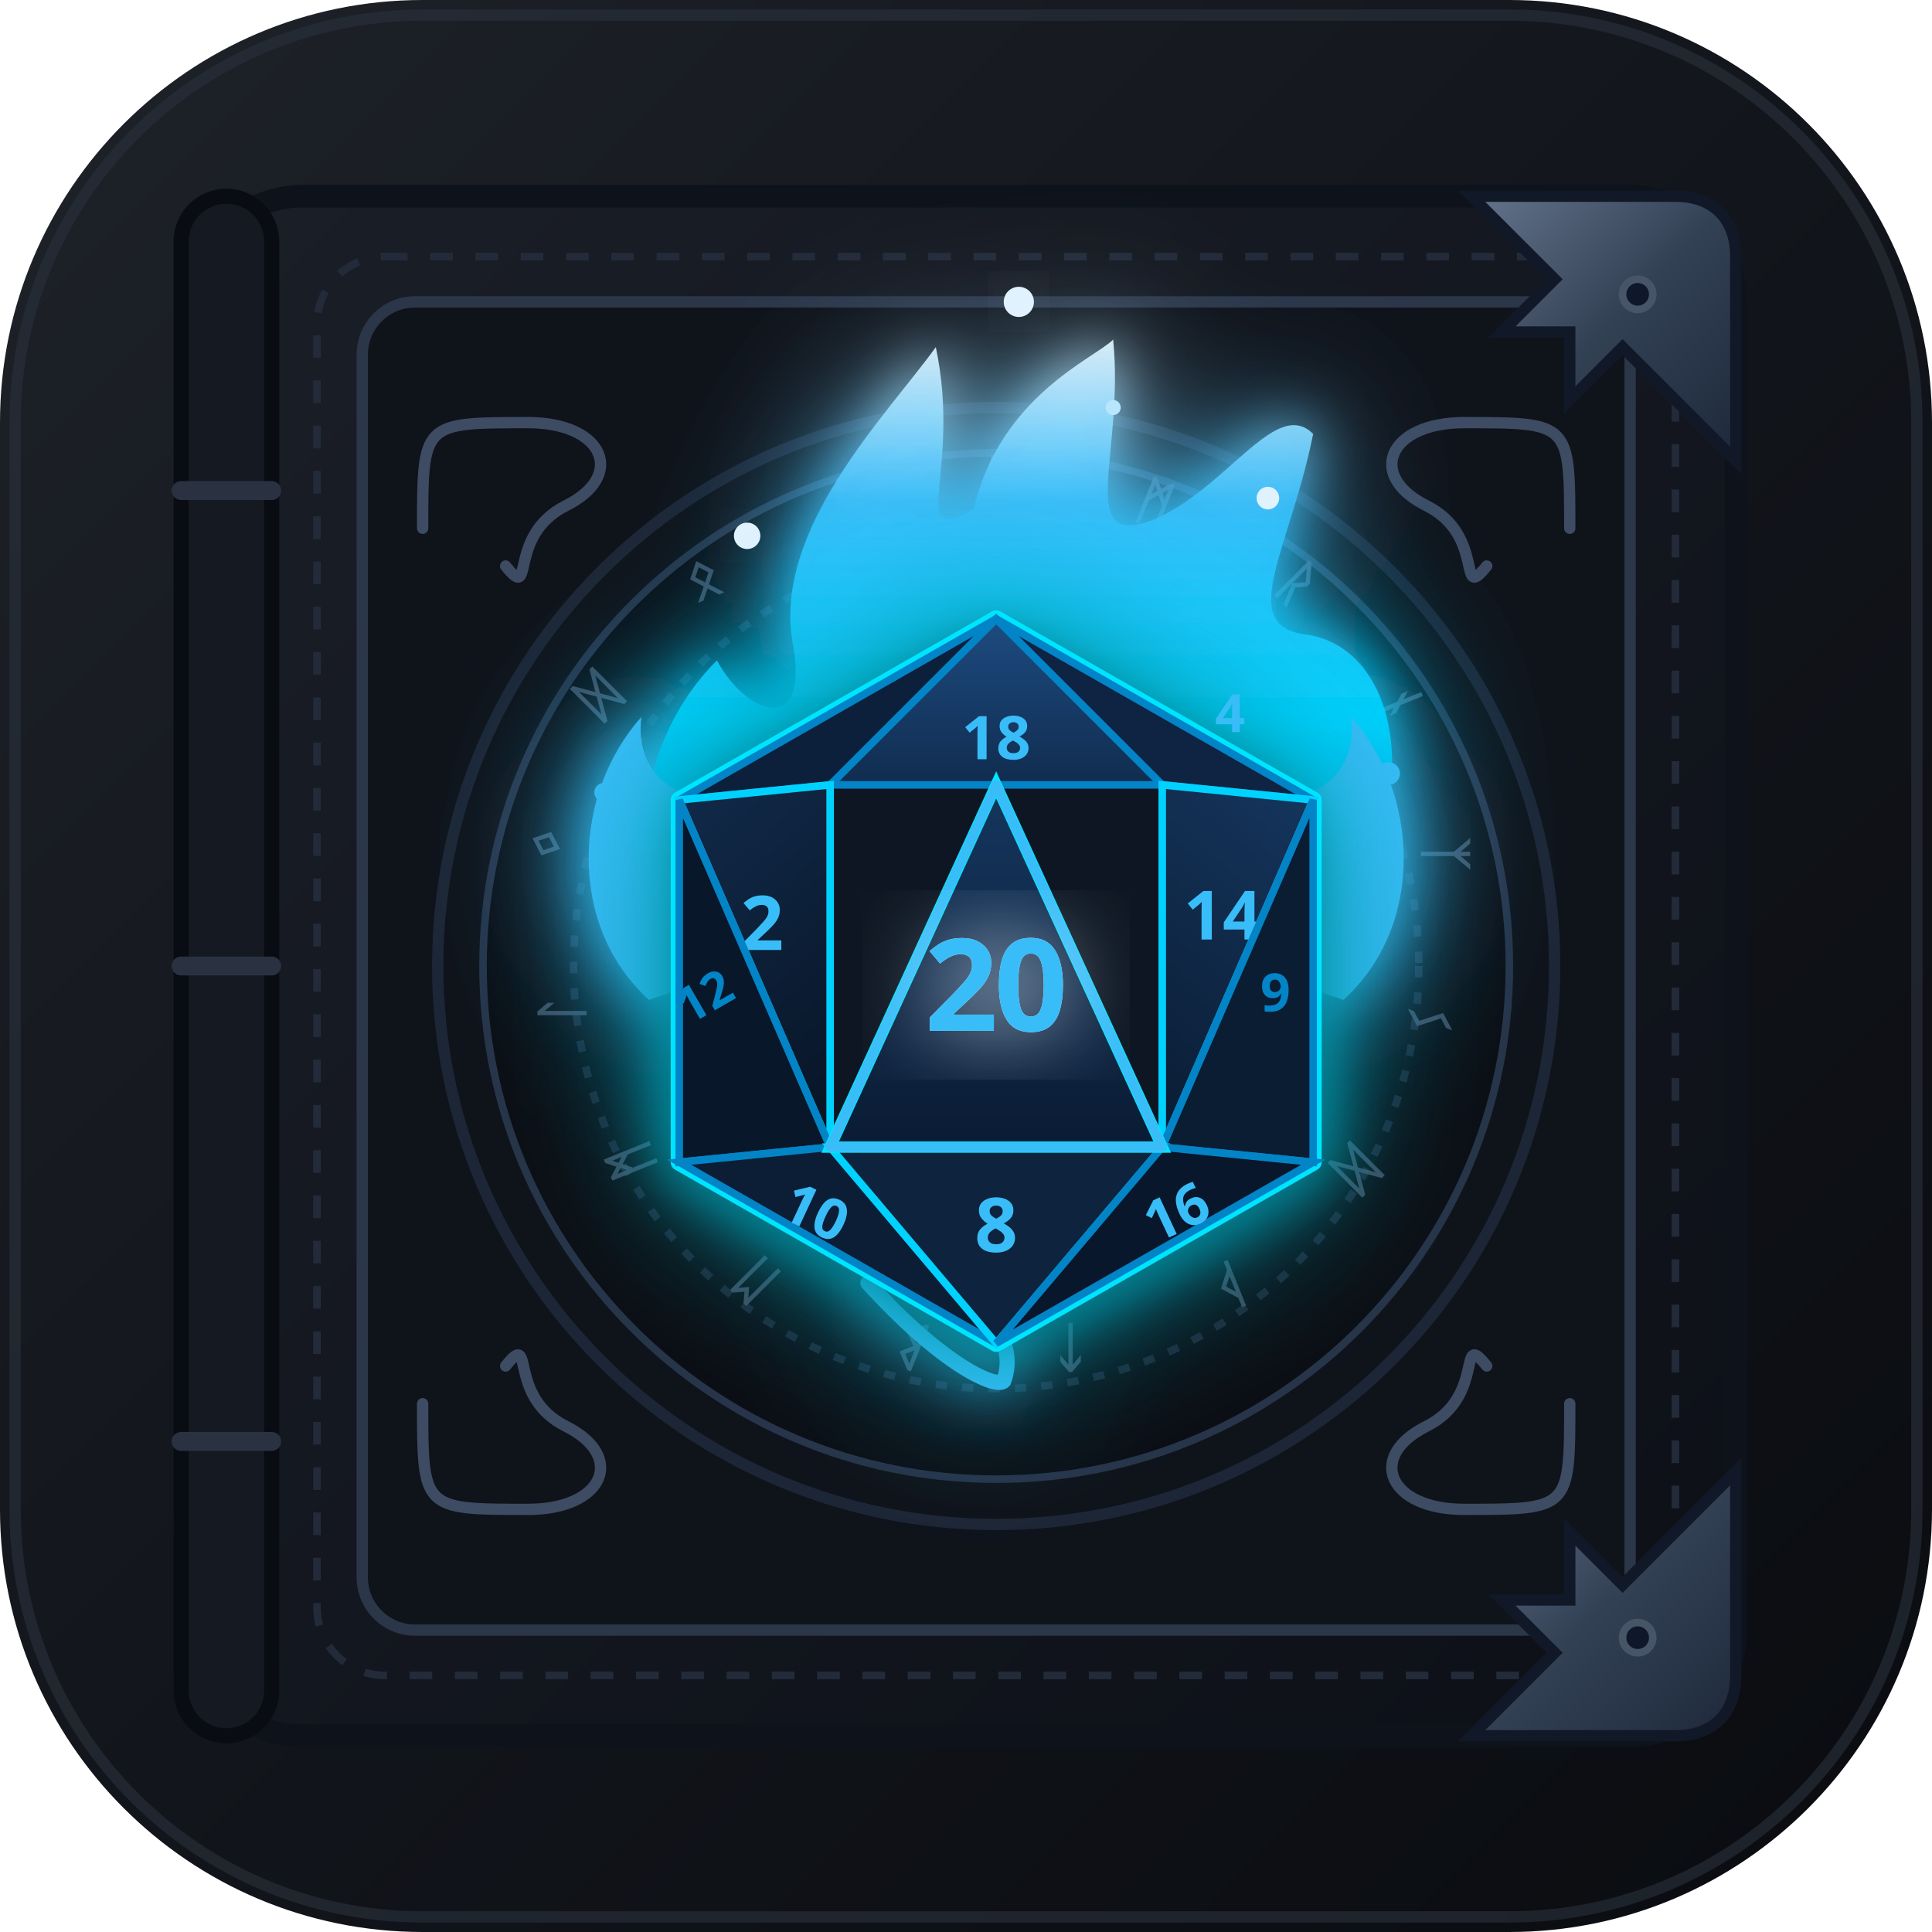
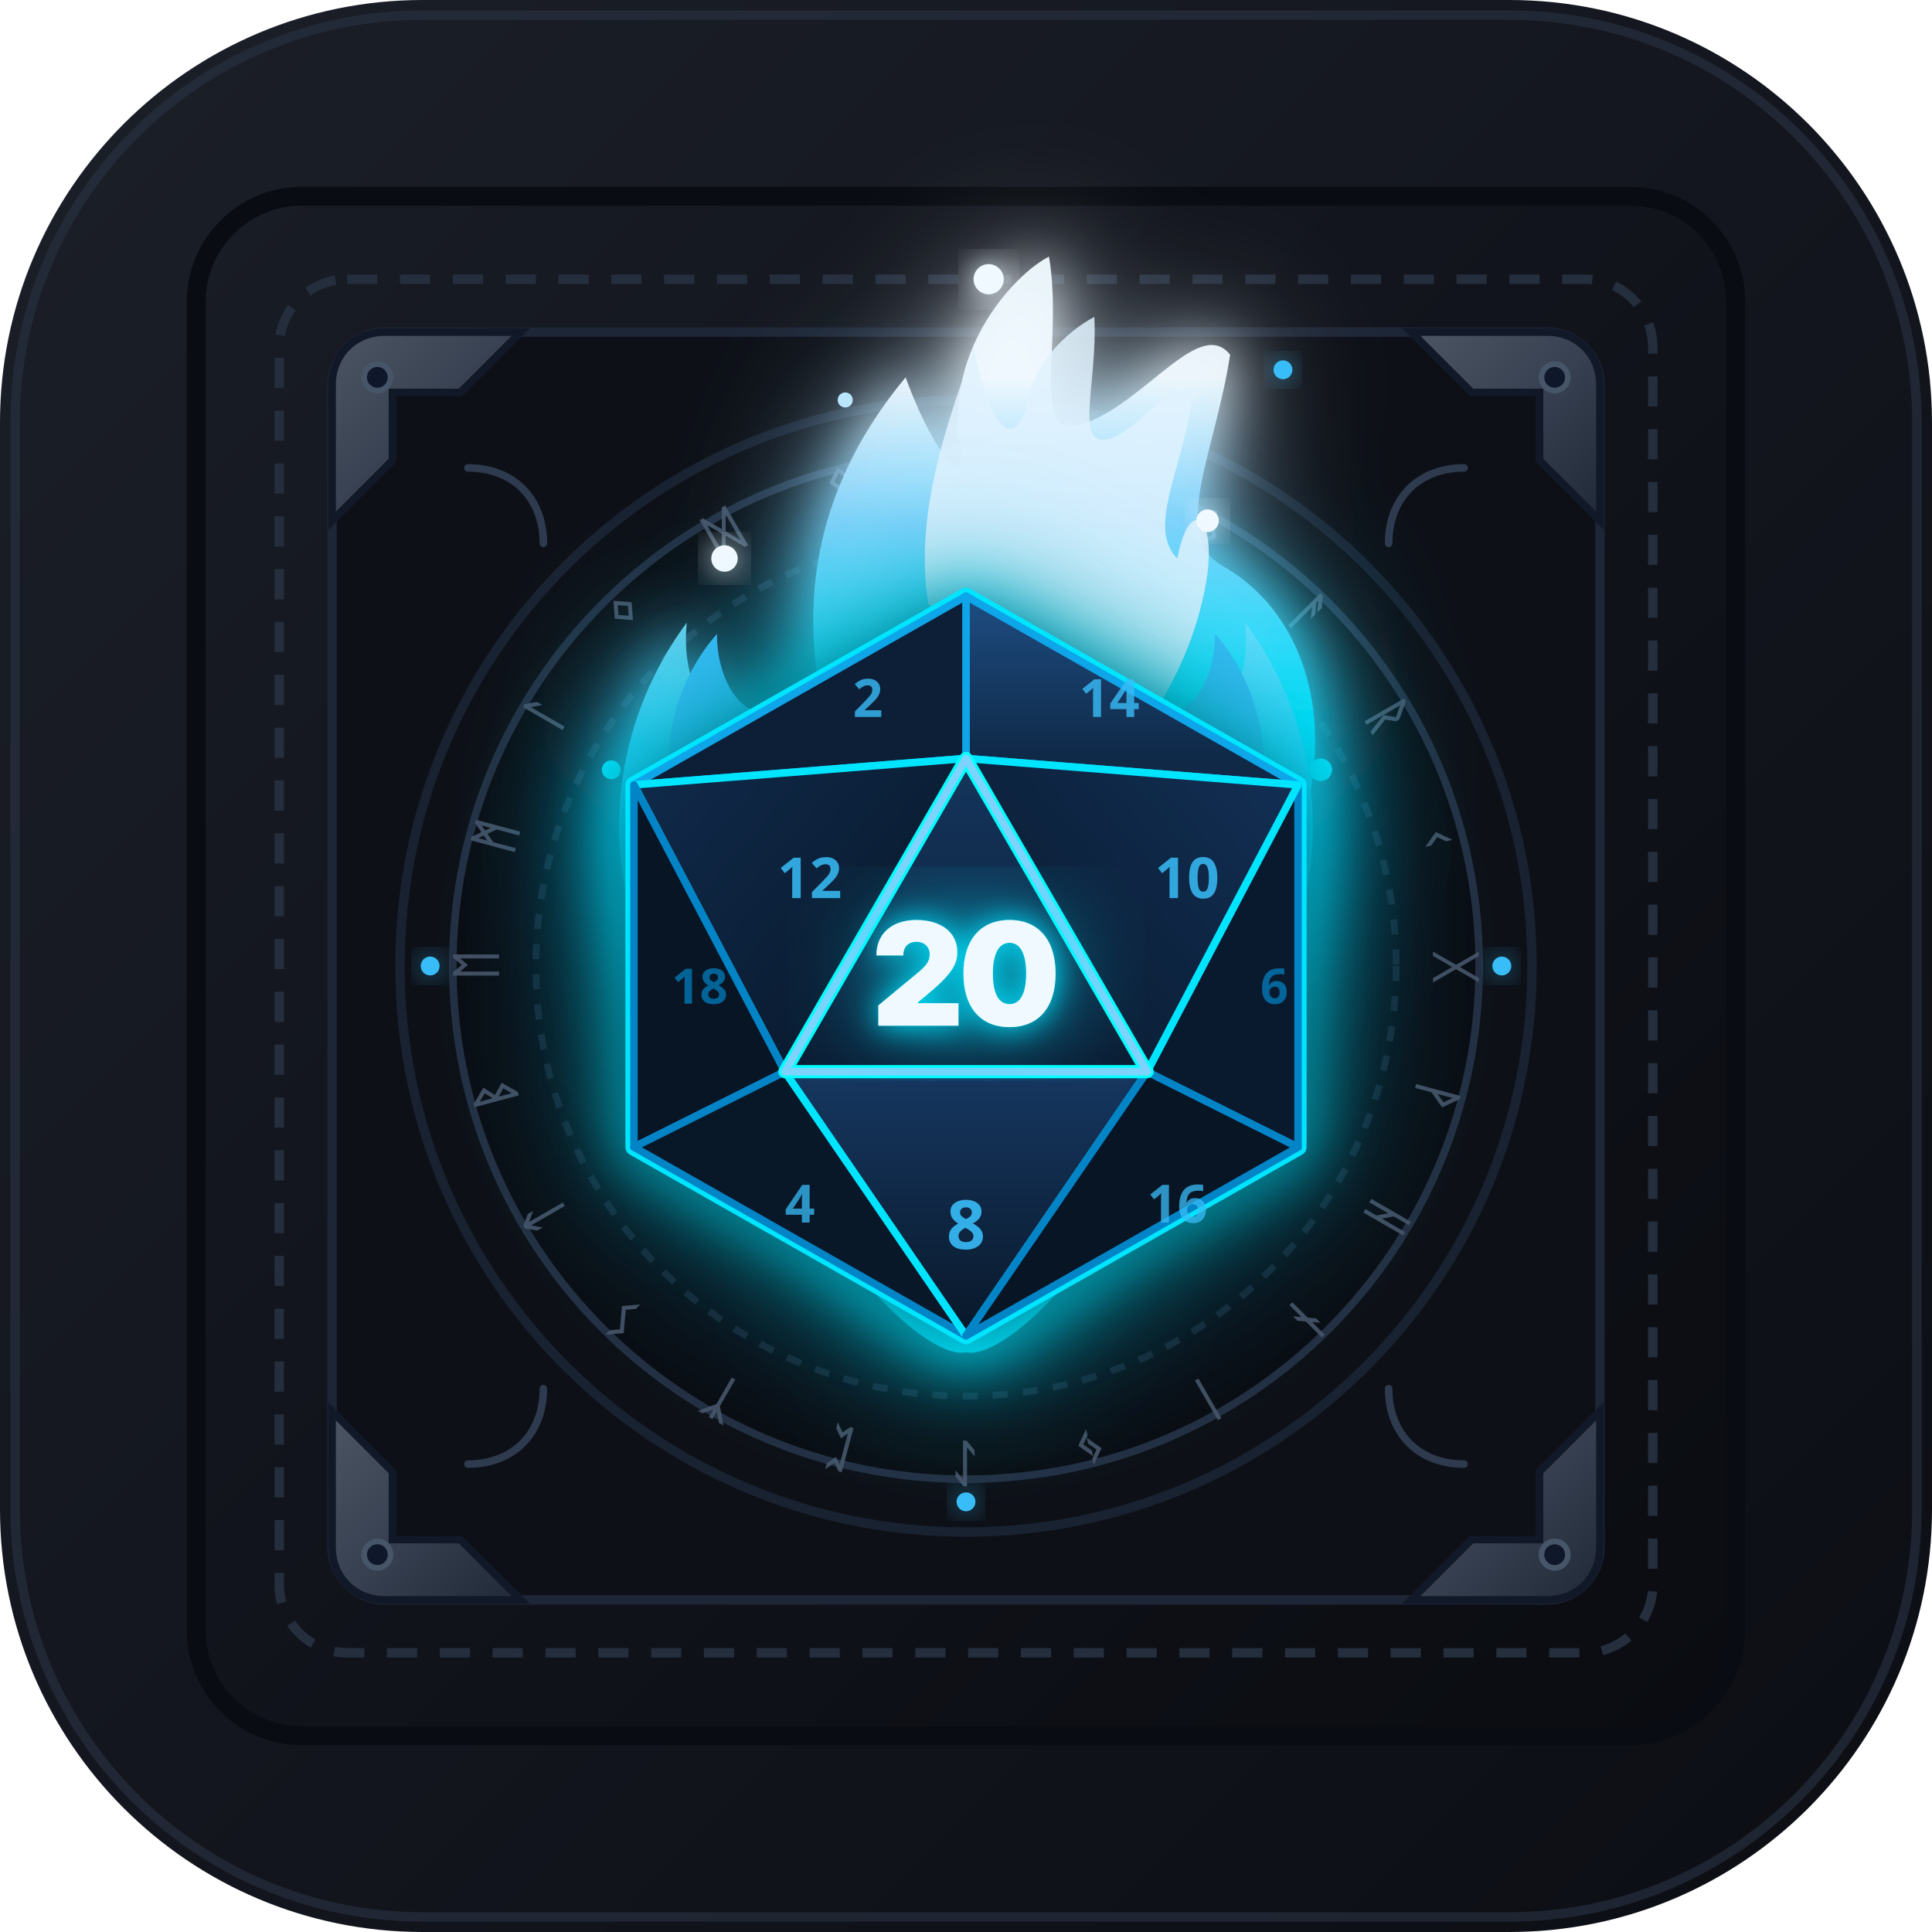
<svg xmlns="http://www.w3.org/2000/svg" viewBox="0 0 512 512" fill="none">
  <defs>
    <linearGradient id="bgPlate" x1="0" y1="0" x2="512" y2="512" gradientUnits="userSpaceOnUse">
-       <stop offset="0%" stop-color="#1e2229" />
-       <stop offset="50%" stop-color="#12151b" />
-       <stop offset="100%" stop-color="#0a0c10" />
+       <stop offset="0%" stop-color="#1b1f28" />
+       <stop offset="50%" stop-color="#13161e" />
+       <stop offset="100%" stop-color="#0c0e14" />
    </linearGradient>
-     <linearGradient id="bookCover" x1="60" y1="60" x2="452" y2="452" gradientUnits="userSpaceOnUse">
-       <stop offset="0%" stop-color="#1a1e27" />
-       <stop offset="100%" stop-color="#0d1017" />
+     <linearGradient id="grimoireLeather" x1="56" y1="56" x2="456" y2="456" gradientUnits="userSpaceOnUse">
+       <stop offset="0%" stop-color="#181c25" />
+       <stop offset="40%" stop-color="#12151d" />
+       <stop offset="100%" stop-color="#0a0c11" />
    </linearGradient>
-     <linearGradient id="metalGrad" x1="0" y1="0" x2="1" y2="1">
-       <stop offset="0%" stop-color="#64748b" />
-       <stop offset="50%" stop-color="#334155" />
-       <stop offset="100%" stop-color="#1e293b" />
+     <linearGradient id="cornerMetal" x1="0" y1="0" x2="1" y2="1">
+       <stop offset="0%" stop-color="#4b5563" />
+       <stop offset="50%" stop-color="#374151" />
+       <stop offset="100%" stop-color="#1f2937" />
    </linearGradient>
-     <linearGradient id="cyanFlame" x1="256" y1="380" x2="256" y2="90" gradientUnits="userSpaceOnUse">
+     <linearGradient id="flameCore" x1="256" y1="360" x2="256" y2="100" gradientUnits="userSpaceOnUse">
      <stop offset="0%" stop-color="#0284c7" />
-       <stop offset="35%" stop-color="#0284c7" />
-       <stop offset="65%" stop-color="#00d2ff" />
-       <stop offset="85%" stop-color="#38bdf8" />
-       <stop offset="100%" stop-color="#e0f2fe" />
+       <stop offset="30%" stop-color="#0ea5e9" />
+       <stop offset="65%" stop-color="#00e5ff" />
+       <stop offset="85%" stop-color="#7dd3fc" />
+       <stop offset="100%" stop-color="#f0f9ff" />
    </linearGradient>
-     <linearGradient id="d20FacetCenter" x1="256" y1="200" x2="256" y2="300" gradientUnits="userSpaceOnUse">
-       <stop offset="0%" stop-color="#163861" />
-       <stop offset="100%" stop-color="#0b1d36" />
+     <linearGradient id="flameWingLeft" x1="160" y1="320" x2="210" y2="130" gradientUnits="userSpaceOnUse">
+       <stop offset="0%" stop-color="#0369a1" />
+       <stop offset="50%" stop-color="#00d2ff" />
+       <stop offset="100%" stop-color="#bae6fd" />
    </linearGradient>
-     <linearGradient id="d20FacetTop" x1="256" y1="160" x2="256" y2="210" gradientUnits="userSpaceOnUse">
-       <stop offset="0%" stop-color="#1e4e85" />
-       <stop offset="100%" stop-color="#102b4d" />
+     <linearGradient id="flameWingRight" x1="352" y1="320" x2="302" y2="130" gradientUnits="userSpaceOnUse">
+       <stop offset="0%" stop-color="#0369a1" />
+       <stop offset="50%" stop-color="#00d2ff" />
+       <stop offset="100%" stop-color="#bae6fd" />
    </linearGradient>
-     <linearGradient id="d20FacetSide1" x1="170" y1="200" x2="240" y2="280" gradientUnits="userSpaceOnUse">
-       <stop offset="0%" stop-color="#122d4f" />
-       <stop offset="100%" stop-color="#081526" />
+     <linearGradient id="facetCenter" x1="256" y1="200" x2="256" y2="284" gradientUnits="userSpaceOnUse">
+       <stop offset="0%" stop-color="#15365e" />
+       <stop offset="100%" stop-color="#0a1b32" />
    </linearGradient>
-     <linearGradient id="d20FacetSide2" x1="340" y1="200" x2="270" y2="280" gradientUnits="userSpaceOnUse">
-       <stop offset="0%" stop-color="#15365e" />
-       <stop offset="100%" stop-color="#0a1a30" />
+     <linearGradient id="facetTop" x1="256" y1="158" x2="256" y2="201" gradientUnits="userSpaceOnUse">
+       <stop offset="0%" stop-color="#1e4d82" />
+       <stop offset="100%" stop-color="#0f2947" />
    </linearGradient>
-     <filter id="cyanGlow" x="-30%" y="-30%" width="160%" height="160%">
+     <linearGradient id="facetSideL" x1="168" y1="208" x2="256" y2="284" gradientUnits="userSpaceOnUse">
+       <stop offset="0%" stop-color="#102a4a" />
+       <stop offset="100%" stop-color="#071526" />
+     </linearGradient>
+     <linearGradient id="facetSideR" x1="344" y1="208" x2="256" y2="284" gradientUnits="userSpaceOnUse">
+       <stop offset="0%" stop-color="#122f54" />
+       <stop offset="100%" stop-color="#08182b" />
+     </linearGradient>
+     <linearGradient id="facetBottom" x1="256" y1="284" x2="256" y2="354" gradientUnits="userSpaceOnUse">
+       <stop offset="0%" stop-color="#163760" />
+       <stop offset="100%" stop-color="#09182a" />
+     </linearGradient>
+     <radialGradient id="arcaneAura" cx="256" cy="256" r="160" gradientUnits="userSpaceOnUse">
+       <stop offset="0%" stop-color="#00e5ff" stop-opacity="0.28" />
+       <stop offset="45%" stop-color="#0284c7" stop-opacity="0.14" />
+       <stop offset="75%" stop-color="#0369a1" stop-opacity="0.05" />
+       <stop offset="100%" stop-color="#000000" stop-opacity="0" />
+     </radialGradient>
+     <filter id="cyanGlowSoft" x="-40%" y="-40%" width="180%" height="180%">
      <feGaussianBlur stdDeviation="8" result="blur1" />
-       <feGaussianBlur stdDeviation="18" result="blur2" />
+       <feGaussianBlur stdDeviation="16" result="blur2" />
      <feMerge>
        <feMergeNode in="blur2" />
        <feMergeNode in="blur1" />
        <feMergeNode in="SourceGraphic" />
      </feMerge>
    </filter>
-     <filter id="intenseGlow" x="-50%" y="-50%" width="200%" height="200%">
-       <feGaussianBlur stdDeviation="12" result="blur" />
+     <filter id="intenseBloom" x="-50%" y="-50%" width="200%" height="200%">
+       <feGaussianBlur stdDeviation="4" result="sharpGlow" />
+       <feGaussianBlur stdDeviation="12" result="softGlow" />
      <feMerge>
-         <feMergeNode in="blur" />
+         <feMergeNode in="softGlow" />
+         <feMergeNode in="sharpGlow" />
        <feMergeNode in="SourceGraphic" />
      </feMerge>
    </filter>
  </defs>
  <rect width="512" height="512" rx="112" fill="url(#bgPlate)" />
-   <rect x="4" y="4" width="504" height="504" rx="108" fill="none" stroke="#2a303c" stroke-width="3" opacity="0.6" />
-   <rect x="52" y="52" width="408" height="408" rx="28" fill="url(#bookCover)" stroke="#0e131b" stroke-width="6" />
-   <rect x="48" y="52" width="24" height="408" rx="12" fill="#151922" stroke="#090c12" stroke-width="4" />
-   <line x1="48" y1="130" x2="72" y2="130" stroke="#2a3242" stroke-width="5" stroke-linecap="round" />
-   <line x1="48" y1="256" x2="72" y2="256" stroke="#2a3242" stroke-width="5" stroke-linecap="round" />
-   <line x1="48" y1="382" x2="72" y2="382" stroke="#2a3242" stroke-width="5" stroke-linecap="round" />
-   <rect x="84" y="68" width="360" height="376" rx="18" fill="none" stroke="#232b3a" stroke-width="2" stroke-dasharray="6 6" />
-   <rect x="96" y="80" width="336" height="352" rx="14" fill="#0f131a" stroke="#2c3649" stroke-width="3" />
-   <path d="M 112 140 C 112 112 112 112 140 112 C 160 112 166 126 150 134 C 134 142 142 160 134 150" stroke="#3d4b63" stroke-width="3" fill="none" stroke-linecap="round" />
-   <path d="M 416 140 C 416 112 416 112 388 112 C 368 112 362 126 378 134 C 394 142 386 160 394 150" stroke="#3d4b63" stroke-width="3" fill="none" stroke-linecap="round" />
-   <path d="M 112 372 C 112 400 112 400 140 400 C 160 400 166 386 150 378 C 134 370 142 352 134 362" stroke="#3d4b63" stroke-width="3" fill="none" stroke-linecap="round" />
-   <path d="M 416 372 C 416 400 416 400 388 400 C 368 400 362 386 378 378 C 394 370 386 352 394 362" stroke="#3d4b63" stroke-width="3" fill="none" stroke-linecap="round" />
-   <circle cx="264" cy="256" r="148" fill="none" stroke="#1d2636" stroke-width="3" />
-   <circle cx="264" cy="256" r="136" fill="#0b0e14" stroke="#273449" stroke-width="2" />
-   <circle cx="264" cy="256" r="112" fill="none" stroke="#1d2636" stroke-width="2" stroke-dasharray="3 4" />
-   <g fill="#475569" font-family="monospace" font-size="14" font-weight="bold" text-anchor="middle" opacity="0.85">
-     <text transform="translate(264,132) rotate(0)">ᚠ</text>
-     <text transform="translate(304,138) rotate(22)">ᛗ</text>
-     <text transform="translate(340,158) rotate(45)">ᚱ</text>
-     <text transform="translate(366,188) rotate(68)">ᚾ</text>
-     <text transform="translate(378,226) rotate(90)">ᛉ</text>
-     <text transform="translate(374,268) rotate(112)">ᛊ</text>
-     <text transform="translate(356,306) rotate(135)">ᛞ</text>
-     <text transform="translate(324,336) rotate(158)">ᚦ</text>
-     <text transform="translate(284,352) rotate(180)">ᛏ</text>
-     <text transform="translate(244,352) rotate(202)">ᛒ</text>
-     <text transform="translate(204,336) rotate(225)">ᛖ</text>
-     <text transform="translate(172,306) rotate(248)">ᛗ</text>
-     <text transform="translate(154,268) rotate(270)">ᛚ</text>
-     <text transform="translate(150,226) rotate(292)">ᛜ</text>
-     <text transform="translate(162,188) rotate(315)">ᛞ</text>
-     <text transform="translate(188,158) rotate(338)">ᛟ</text>
-     <text transform="translate(224,138) rotate(355)">ᚪ</text>
+   <rect x="4" y="4" width="504" height="504" rx="108" fill="none" stroke="#2a3242" stroke-width="2.5" opacity="0.6" />
+   <rect x="52" y="52" width="408" height="408" rx="28" fill="url(#grimoireLeather)" stroke="#090c12" stroke-width="5" />
+   <rect x="74" y="74" width="364" height="364" rx="18" fill="none" stroke="#252e3d" stroke-width="2.5" stroke-dasharray="8 6" />
+   <rect x="88" y="88" width="336" height="336" rx="14" fill="#0d1017" stroke="#1d2636" stroke-width="2.5" />
+   <path d="M 88 138 L 88 102 C 88 94 94 88 102 88 L 138 88 L 122 104 L 104 104 L 104 122 Z" fill="url(#cornerMetal)" stroke="#111827" stroke-width="2" />
+   <circle cx="100" cy="100" r="3.5" fill="#0f172a" stroke="#475569" stroke-width="1.5" />
+   <path d="M 424 138 L 424 102 C 424 94 418 88 410 88 L 374 88 L 390 104 L 408 104 L 408 122 Z" fill="url(#cornerMetal)" stroke="#111827" stroke-width="2" />
+   <circle cx="412" cy="100" r="3.5" fill="#0f172a" stroke="#475569" stroke-width="1.5" />
+   <path d="M 88 374 L 88 410 C 88 418 94 424 102 424 L 138 424 L 122 408 L 104 408 L 104 390 Z" fill="url(#cornerMetal)" stroke="#111827" stroke-width="2" />
+   <circle cx="100" cy="412" r="3.5" fill="#0f172a" stroke="#475569" stroke-width="1.5" />
+   <path d="M 424 374 L 424 410 C 424 418 418 424 410 424 L 374 424 L 390 408 L 408 408 L 408 390 Z" fill="url(#cornerMetal)" stroke="#111827" stroke-width="2" />
+   <circle cx="412" cy="412" r="3.5" fill="#0f172a" stroke="#475569" stroke-width="1.5" />
+   <path d="M 124 124 C 136 124 144 132 144 144" stroke="#2e3a4e" stroke-width="2" fill="none" stroke-linecap="round" />
+   <path d="M 388 124 C 376 124 368 132 368 144" stroke="#2e3a4e" stroke-width="2" fill="none" stroke-linecap="round" />
+   <path d="M 124 388 C 136 388 144 380 144 368" stroke="#2e3a4e" stroke-width="2" fill="none" stroke-linecap="round" />
+   <path d="M 388 388 C 376 388 368 380 368 368" stroke="#2e3a4e" stroke-width="2" fill="none" stroke-linecap="round" />
+   <circle cx="256" cy="256" r="150" fill="none" stroke="#192231" stroke-width="2.5" />
+   <circle cx="256" cy="256" r="136" fill="#090c12" stroke="#243043" stroke-width="2" />
+   <circle cx="256" cy="256" r="114" fill="none" stroke="#18212e" stroke-width="1.8" stroke-dasharray="4 4" />
+   <circle cx="256" cy="256" r="140" fill="url(#arcaneAura)" />
+   <g fill="#475569" font-family="monospace, sans-serif" font-size="13" font-weight="bold" text-anchor="middle" dominant-baseline="central" opacity="0.9">
+     <text transform="translate(256,125) rotate(0)">ᚠ</text>
+     <text transform="translate(289,129) rotate(15)">ᚢ</text>
+     <text transform="translate(320,142) rotate(30)">ᚦ</text>
+     <text transform="translate(346,163) rotate(45)">ᚨ</text>
+     <text transform="translate(367,190) rotate(60)">ᚱ</text>
+     <text transform="translate(380,222) rotate(75)">ᚲ</text>
+     <text transform="translate(385,256) rotate(90)">ᚷ</text>
+     <text transform="translate(380,290) rotate(105)">ᚹ</text>
+     <text transform="translate(367,322) rotate(120)">ᚺ</text>
+     <text transform="translate(346,349) rotate(135)">ᚾ</text>
+     <text transform="translate(320,370) rotate(150)">ᛁ</text>
+     <text transform="translate(289,383) rotate(165)">ᛃ</text>
+     <text transform="translate(256,387) rotate(180)">ᛇ</text>
+     <text transform="translate(223,383) rotate(195)">ᛈ</text>
+     <text transform="translate(192,370) rotate(210)">ᛉ</text>
+     <text transform="translate(166,349) rotate(225)">ᛊ</text>
+     <text transform="translate(145,322) rotate(240)">ᛏ</text>
+     <text transform="translate(132,290) rotate(255)">ᛒ</text>
+     <text transform="translate(127,256) rotate(270)">ᛖ</text>
+     <text transform="translate(132,222) rotate(285)">ᛗ</text>
+     <text transform="translate(145,190) rotate(300)">ᛚ</text>
+     <text transform="translate(166,163) rotate(315)">ᛜ</text>
+     <text transform="translate(192,142) rotate(330)">ᛞ</text>
+     <text transform="translate(223,129) rotate(345)">ᛟ</text>
  </g>
-   <circle cx="264" cy="256" r="88" fill="#00d2ff" opacity="0.16" filter="url(#cyanGlow)" />
-   <g filter="url(#cyanGlow)">
-     <path d="M 200 290 C 165 260 160 205 190 175 C 198 190 215 195 210 170 C 205 140 235 110 248 92 C 255 125 240 145 258 135 C 265 105 290 95 295 90 C 298 120 285 145 305 138 C 325 130 338 105 348 115 C 342 145 328 165 345 168 C 365 170 375 195 365 225 C 358 208 346 215 348 232 C 352 265 320 300 295 315 C 310 290 325 245 295 240 C 275 238 270 260 264 275 C 255 255 242 245 230 248 C 205 252 215 285 200 290 Z" fill="url(#cyanFlame)" opacity="0.95" />
-     <path d="M 172 265 C 150 245 152 210 170 190 C 168 205 180 212 186 210 C 175 228 180 248 192 258 Z" fill="#38bdf8" />
-     <path d="M 356 265 C 378 245 376 210 358 190 C 360 205 348 212 342 210 C 353 228 348 248 336 258 Z" fill="#38bdf8" />
-     <path d="M 230 340 C 250 362 264 368 266 366 C 270 355 260 345 250 340" stroke="#38bdf8" stroke-width="4" stroke-linecap="round" fill="none" />
+   <circle cx="256" cy="114" r="2.5" fill="#38bdf8" filter="url(#intenseBloom)" />
+   <circle cx="398" cy="256" r="2.5" fill="#38bdf8" filter="url(#intenseBloom)" />
+   <circle cx="256" cy="398" r="2.5" fill="#38bdf8" filter="url(#intenseBloom)" />
+   <circle cx="114" cy="256" r="2.5" fill="#38bdf8" filter="url(#intenseBloom)" />
+   <g filter="url(#cyanGlowSoft)">
+     <path d="M 230 220 C 205 170 215 130 240 100 C 248 122 258 132 254 115 C 252 90 270 72 278 68 C 282 92 272 118 288 112 C 304 106 318 84 326 94 C 322 120 310 142 324 150 C 342 160 354 184 346 216 C 338 198 328 204 330 222 C 334 250 316 280 296 295 C 298 270 286 250 270 248 C 248 245 236 268 230 285 C 220 262 212 240 230 220 Z" fill="url(#flameCore)" opacity="0.95" />
+     <path d="M 190 280 C 158 250 156 200 182 165 C 180 185 192 196 198 192 C 186 215 194 240 210 255 Z" fill="url(#flameWingLeft)" opacity="0.9" />
+     <path d="M 322 280 C 354 250 356 200 330 165 C 332 185 320 196 314 192 C 326 215 318 240 302 255 Z" fill="url(#flameWingRight)" opacity="0.9" />
+     <path d="M 218 320 C 235 348 252 358 256 356 C 262 344 250 332 238 324" stroke="#00e5ff" stroke-width="4.5" stroke-linecap="round" fill="none" />
+     <path d="M 294 320 C 277 348 260 358 256 356 C 250 344 262 332 274 324" stroke="#00e5ff" stroke-width="4.5" stroke-linecap="round" fill="none" />
  </g>
-   <circle cx="198" cy="142" r="3.5" fill="#e0f2fe" filter="url(#intenseGlow)" />
-   <circle cx="336" cy="132" r="3" fill="#e0f2fe" filter="url(#intenseGlow)" />
-   <circle cx="270" cy="80" r="4" fill="#e0f2fe" filter="url(#intenseGlow)" />
-   <circle cx="160" cy="210" r="2.5" fill="#38bdf8" />
-   <circle cx="368" cy="205" r="3" fill="#38bdf8" />
-   <circle cx="295" cy="108" r="2" fill="#bae6fd" />
-   <g id="d20-die">
-     <polygon points="264,164 348,212 348,308 264,356 180,308 180,212" fill="#081424" stroke="#00e5ff" stroke-width="4.5" stroke-linejoin="round" filter="url(#cyanGlow)" />
-     <polygon points="264,164 220,208 308,208" fill="url(#d20FacetTop)" stroke="#0284c7" stroke-width="2" />
-     <text x="264" y="195" fill="#38bdf8" font-size="16" font-family="sans-serif" font-weight="900" text-anchor="middle" dominant-baseline="central">18</text>
-     <polygon points="264,164 180,212 220,208" fill="#0c203b" stroke="#0284c7" stroke-width="2" />
-     <polygon points="264,164 348,212 308,208" fill="#0e2442" stroke="#0284c7" stroke-width="2" />
-     <text x="326" y="194" fill="#38bdf8" font-size="14" font-family="sans-serif" font-weight="bold" text-anchor="middle">4</text>
-     <polygon points="180,212 220,208 220,304" fill="url(#d20FacetSide1)" stroke="#00d2ff" stroke-width="2" />
-     <text x="202" y="244" fill="#38bdf8" font-size="20" font-family="sans-serif" font-weight="bold" text-anchor="middle" dominant-baseline="central">2</text>
-     <polygon points="348,212 308,208 308,304" fill="url(#d20FacetSide2)" stroke="#00d2ff" stroke-width="2" />
-     <text x="324" y="242" fill="#38bdf8" font-size="18" font-family="sans-serif" font-weight="bold" text-anchor="middle" dominant-baseline="central">14</text>
-     <polygon points="180,212 180,308 220,304" fill="#081729" stroke="#0284c7" stroke-width="2" />
-     <text x="189" y="268" fill="#0284c7" font-size="13" font-family="sans-serif" font-weight="bold" text-anchor="middle" transform="rotate(-30 189 268)">12</text>
-     <polygon points="348,212 348,308 308,304" fill="#0a1d33" stroke="#0284c7" stroke-width="2" />
-     <text x="338" y="268" fill="#0284c7" font-size="14" font-family="sans-serif" font-weight="bold" text-anchor="middle">9</text>
-     <polygon points="220,304 264,356 180,308" fill="#0b1e36" stroke="#0284c7" stroke-width="2" />
-     <text x="214" y="326" fill="#38bdf8" font-size="15" font-family="sans-serif" font-weight="bold" text-anchor="middle" transform="rotate(25 214 326)">10</text>
-     <polygon points="220,304 308,304 264,356" fill="#0e233d" stroke="#00d2ff" stroke-width="2" />
-     <text x="264" y="324" fill="#38bdf8" font-size="20" font-family="sans-serif" font-weight="bold" text-anchor="middle" dominant-baseline="central">8</text>
-     <polygon points="308,304 264,356 348,308" fill="#08172b" stroke="#0284c7" stroke-width="2" />
-     <text x="314" y="326" fill="#38bdf8" font-size="15" font-family="sans-serif" font-weight="bold" text-anchor="middle" transform="rotate(-25 314 326)">16</text>
-     <polygon points="264,208 308,304 220,304" fill="url(#d20FacetCenter)" stroke="#00e5ff" stroke-width="3" />
-     <line x1="264" y1="208" x2="308" y2="304" stroke="#38bdf8" stroke-width="2.5" stroke-linecap="round" />
-     <line x1="264" y1="208" x2="220" y2="304" stroke="#38bdf8" stroke-width="2.5" stroke-linecap="round" />
-     <line x1="220" y1="304" x2="308" y2="304" stroke="#38bdf8" stroke-width="2.5" stroke-linecap="round" />
-     <text x="264" y="260" fill="#e0f2fe" font-size="34" font-family="sans-serif" font-weight="900" text-anchor="middle" dominant-baseline="central" letter-spacing="-1" filter="url(#intenseGlow)">20</text>
-     <text x="264" y="260" fill="#38bdf8" font-size="34" font-family="sans-serif" font-weight="900" text-anchor="middle" dominant-baseline="central" letter-spacing="-1">20</text>
+   <g>
+     <path d="M 246 160 C 242 135 252 110 258 92 C 262 112 268 120 272 108 C 274 94 286 86 290 84 C 291 102 284 120 295 116 C 304 112 312 98 316 106 C 313 125 304 140 312 148 C 315 132 322 136 320 152 C 316 180 298 202 286 212" fill="#e0f2fe" opacity="0.85" />
+     <path d="M 188 238 C 172 216 174 186 190 168 C 190 182 198 190 202 188 C 195 204 200 222 210 234 Z" fill="#38bdf8" />
+     <path d="M 324 238 C 340 216 338 186 322 168 C 322 182 314 190 310 188 C 317 204 312 222 302 234 Z" fill="#38bdf8" />
  </g>
-   <path d="M 390 52 L 444 52 C 454 52 460 58 460 68 L 460 122 L 430 92 L 416 106 L 416 88 L 398 88 L 412 74 Z" fill="url(#metalGrad)" stroke="#111827" stroke-width="3" />
-   <circle cx="434" cy="78" r="4" fill="#0f172a" stroke="#475569" stroke-width="2" />
-   <path d="M 460 390 L 460 444 C 460 454 454 460 444 460 L 390 460 L 412 438 L 398 424 L 416 424 L 416 406 L 430 420 Z" fill="url(#metalGrad)" stroke="#111827" stroke-width="3" />
-   <circle cx="434" cy="434" r="4" fill="#0f172a" stroke="#475569" stroke-width="2" />
+   <circle cx="192" cy="148" r="3.5" fill="#f0f9ff" filter="url(#intenseBloom)" />
+   <circle cx="320" cy="138" r="3" fill="#f0f9ff" filter="url(#intenseBloom)" />
+   <circle cx="262" cy="74" r="4" fill="#f0f9ff" filter="url(#intenseBloom)" />
+   <circle cx="340" cy="98" r="2.5" fill="#38bdf8" filter="url(#intenseBloom)" />
+   <circle cx="162" cy="204" r="2.5" fill="#00e5ff" />
+   <circle cx="350" cy="204" r="3" fill="#00e5ff" />
+   <circle cx="224" cy="106" r="2" fill="#bae6fd" />
+   <g id="d20-isometric">
+     <polygon points="256,158 344,208 344,304 256,354 168,304 168,208" fill="#070e1a" stroke="#00e5ff" stroke-width="4.5" stroke-linejoin="round" filter="url(#cyanGlowSoft)" />
+     <polygon points="256,158 256,201 344,208" fill="url(#facetTop)" stroke="#0ea5e9" stroke-width="2" stroke-linejoin="round" />
+     <text x="286" y="190" fill="#38bdf8" font-size="14" font-family="sans-serif" font-weight="900" opacity="0.8">14</text>
+     <polygon points="256,158 168,208 256,201" fill="#0c1f36" stroke="#0ea5e9" stroke-width="2" stroke-linejoin="round" />
+     <text x="226" y="190" fill="#38bdf8" font-size="14" font-family="sans-serif" font-weight="900" opacity="0.8">2</text>
+     <polygon points="168,208 208,284 256,201" fill="url(#facetSideL)" stroke="#00e5ff" stroke-width="2" stroke-linejoin="round" />
+     <text x="206" y="238" fill="#38bdf8" font-size="15" font-family="sans-serif" font-weight="900" opacity="0.85">12</text>
+     <polygon points="168,208 168,304 208,284" fill="#081524" stroke="#0284c7" stroke-width="2" stroke-linejoin="round" />
+     <text x="178" y="266" fill="#0284c7" font-size="13" font-family="sans-serif" font-weight="bold" opacity="0.7">18</text>
+     <polygon points="168,304 256,354 208,284" fill="#091829" stroke="#0284c7" stroke-width="2" stroke-linejoin="round" />
+     <text x="208" y="324" fill="#38bdf8" font-size="14" font-family="sans-serif" font-weight="bold" opacity="0.75">4</text>
+     <polygon points="208,284 256,354 304,284" fill="url(#facetBottom)" stroke="#00e5ff" stroke-width="2" stroke-linejoin="round" />
+     <text x="256" y="324" fill="#38bdf8" font-size="18" font-family="sans-serif" font-weight="900" text-anchor="middle" dominant-baseline="central" opacity="0.9">8</text>
+     <polygon points="304,284 256,354 344,304" fill="#071524" stroke="#0284c7" stroke-width="2" stroke-linejoin="round" />
+     <text x="304" y="324" fill="#38bdf8" font-size="14" font-family="sans-serif" font-weight="bold" opacity="0.75">16</text>
+     <polygon points="344,208 344,304 304,284" fill="#0a1a2e" stroke="#0284c7" stroke-width="2" stroke-linejoin="round" />
+     <text x="334" y="266" fill="#0284c7" font-size="13" font-family="sans-serif" font-weight="bold" opacity="0.7">6</text>
+     <polygon points="256,201 304,284 344,208" fill="url(#facetSideR)" stroke="#00e5ff" stroke-width="2" stroke-linejoin="round" />
+     <text x="306" y="238" fill="#38bdf8" font-size="15" font-family="sans-serif" font-weight="900" opacity="0.85">10</text>
+     <polygon points="256,201 304,284 208,284" fill="url(#facetCenter)" stroke="#00ffff" stroke-width="3.5" stroke-linejoin="round" />
+     <line x1="256" y1="201" x2="304" y2="284" stroke="#7dd3fc" stroke-width="2" stroke-linecap="round" />
+     <line x1="256" y1="201" x2="208" y2="284" stroke="#7dd3fc" stroke-width="2" stroke-linecap="round" />
+     <line x1="208" y1="284" x2="304" y2="284" stroke="#7dd3fc" stroke-width="2" stroke-linecap="round" />
+     <text x="256" y="258" fill="#00e5ff" font-size="38" font-family="ui-sans-serif, system-ui, -apple-system, sans-serif" font-weight="900" text-anchor="middle" dominant-baseline="central" letter-spacing="-1.5" filter="url(#intenseBloom)">20</text>
+     <text x="256" y="258" fill="#f0f9ff" font-size="38" font-family="ui-sans-serif, system-ui, -apple-system, sans-serif" font-weight="900" text-anchor="middle" dominant-baseline="central" letter-spacing="-1.5">20</text>
+   </g>
</svg>
